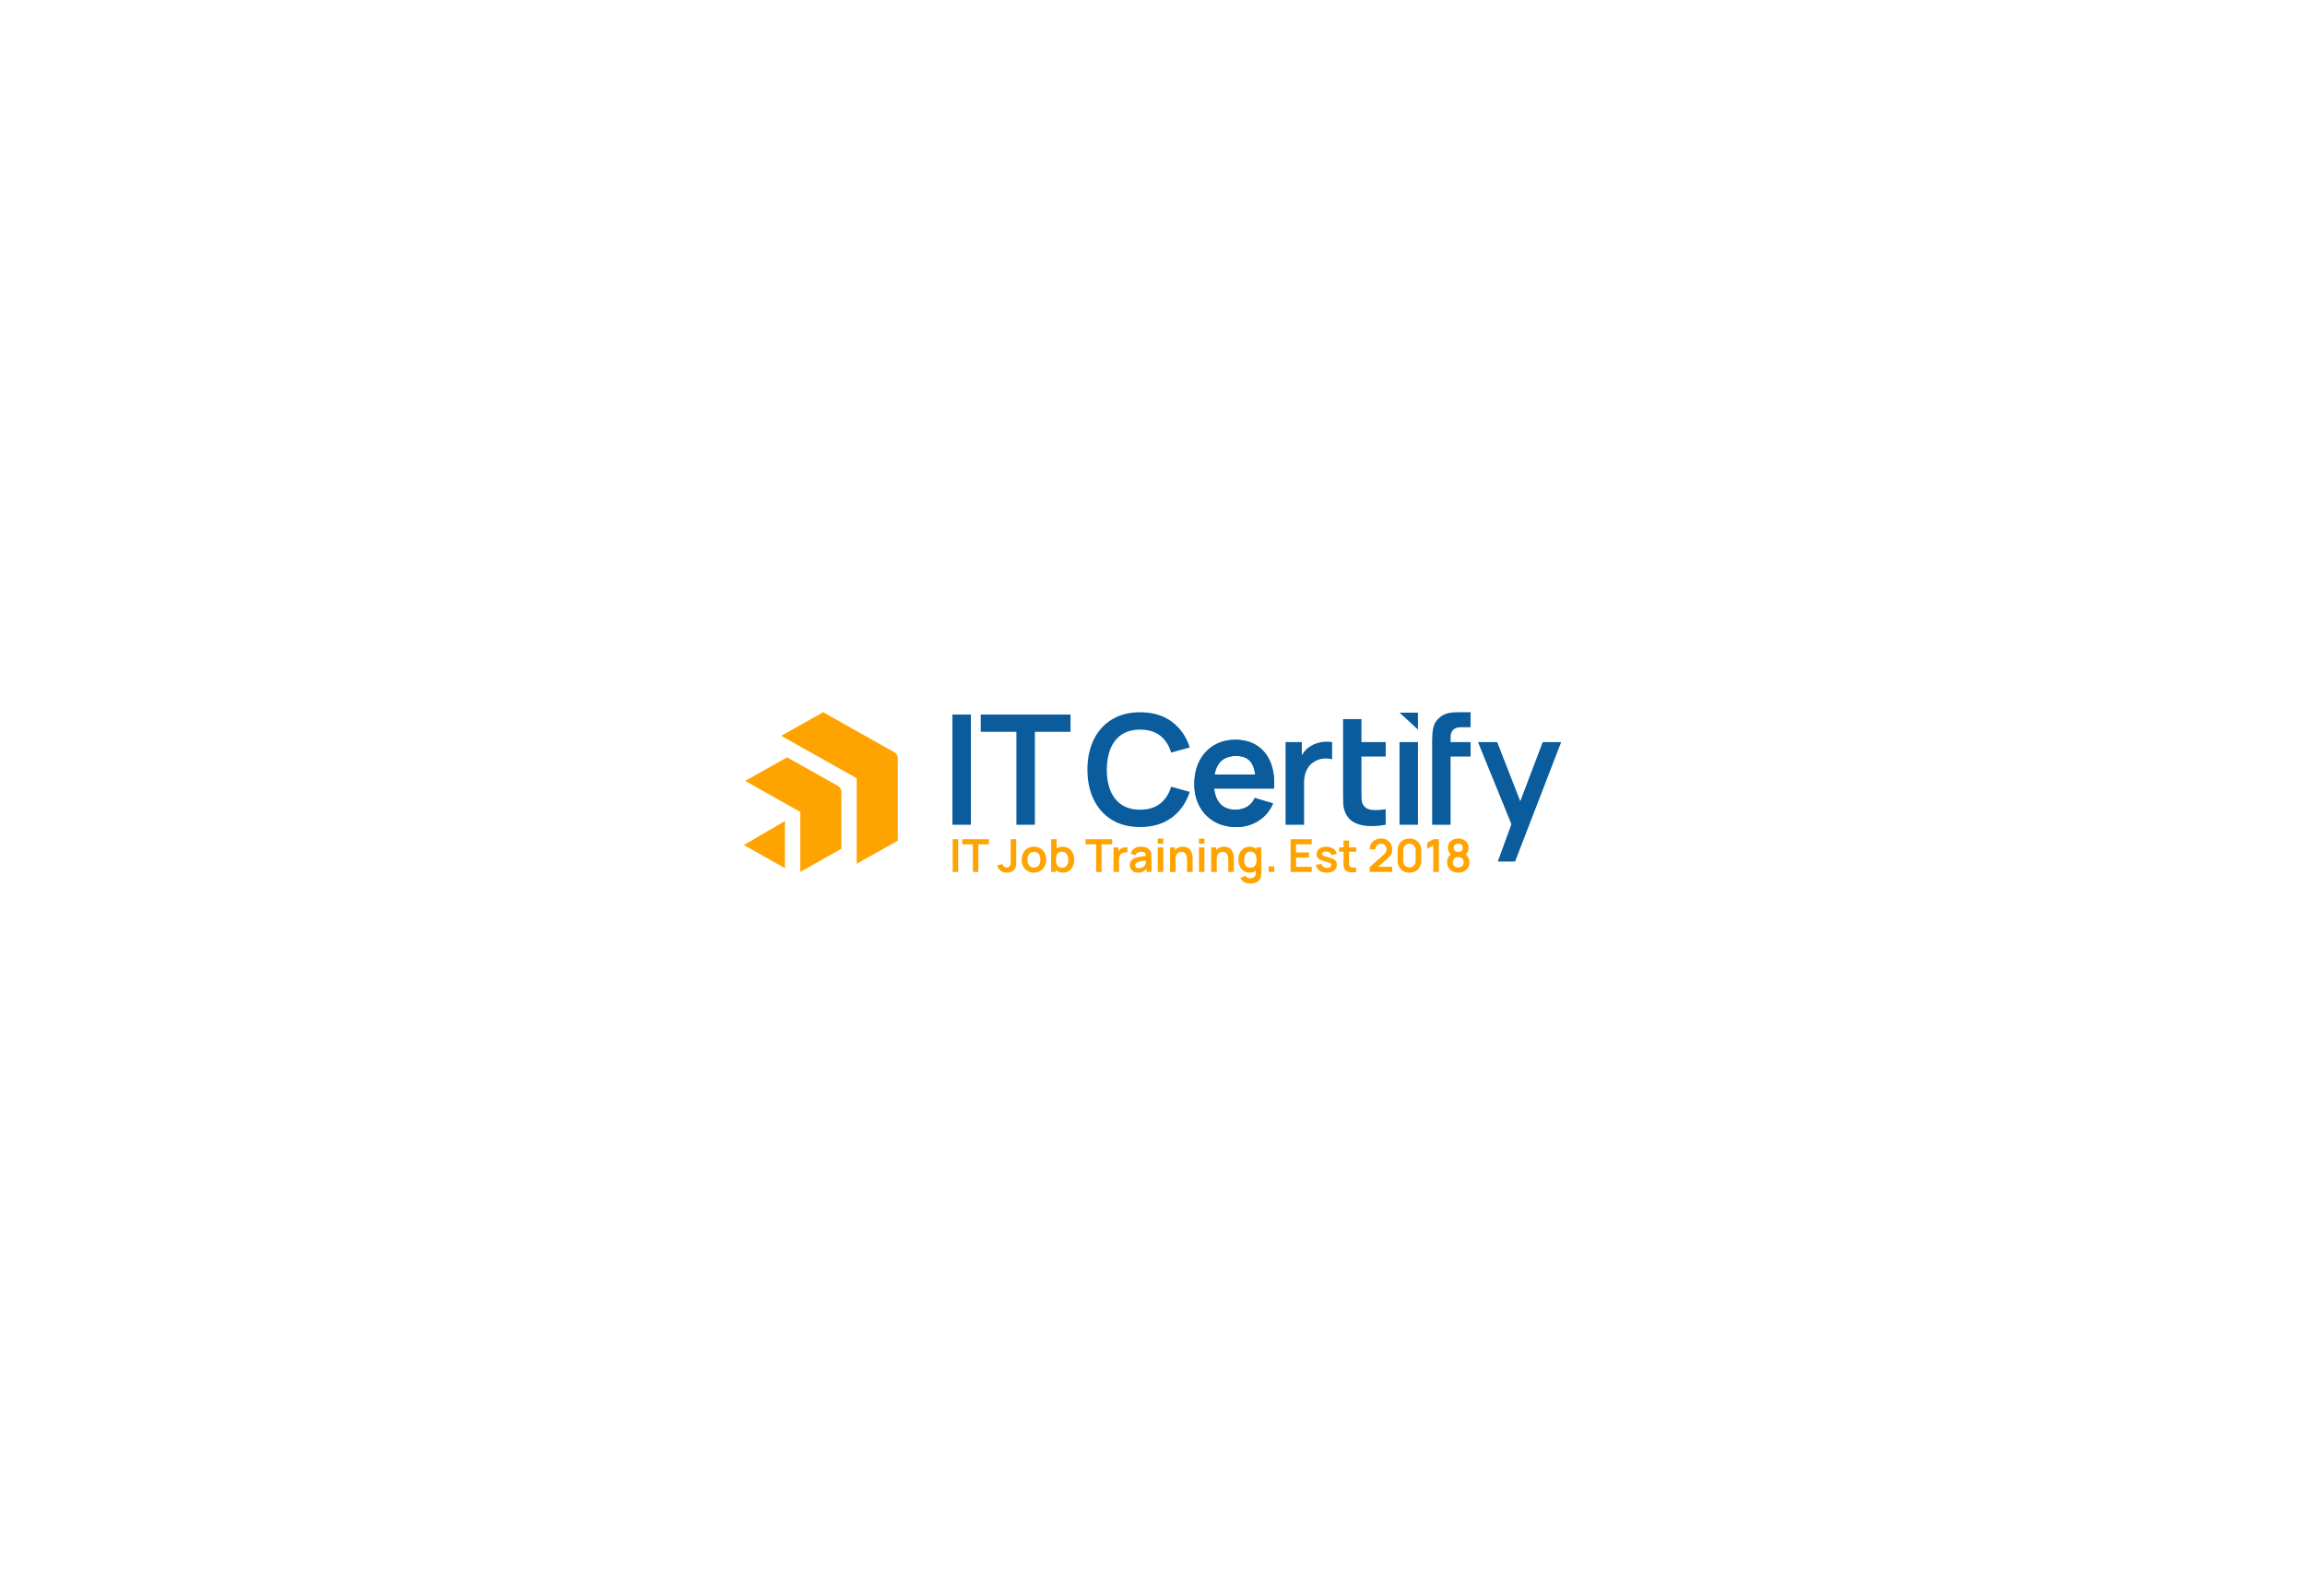
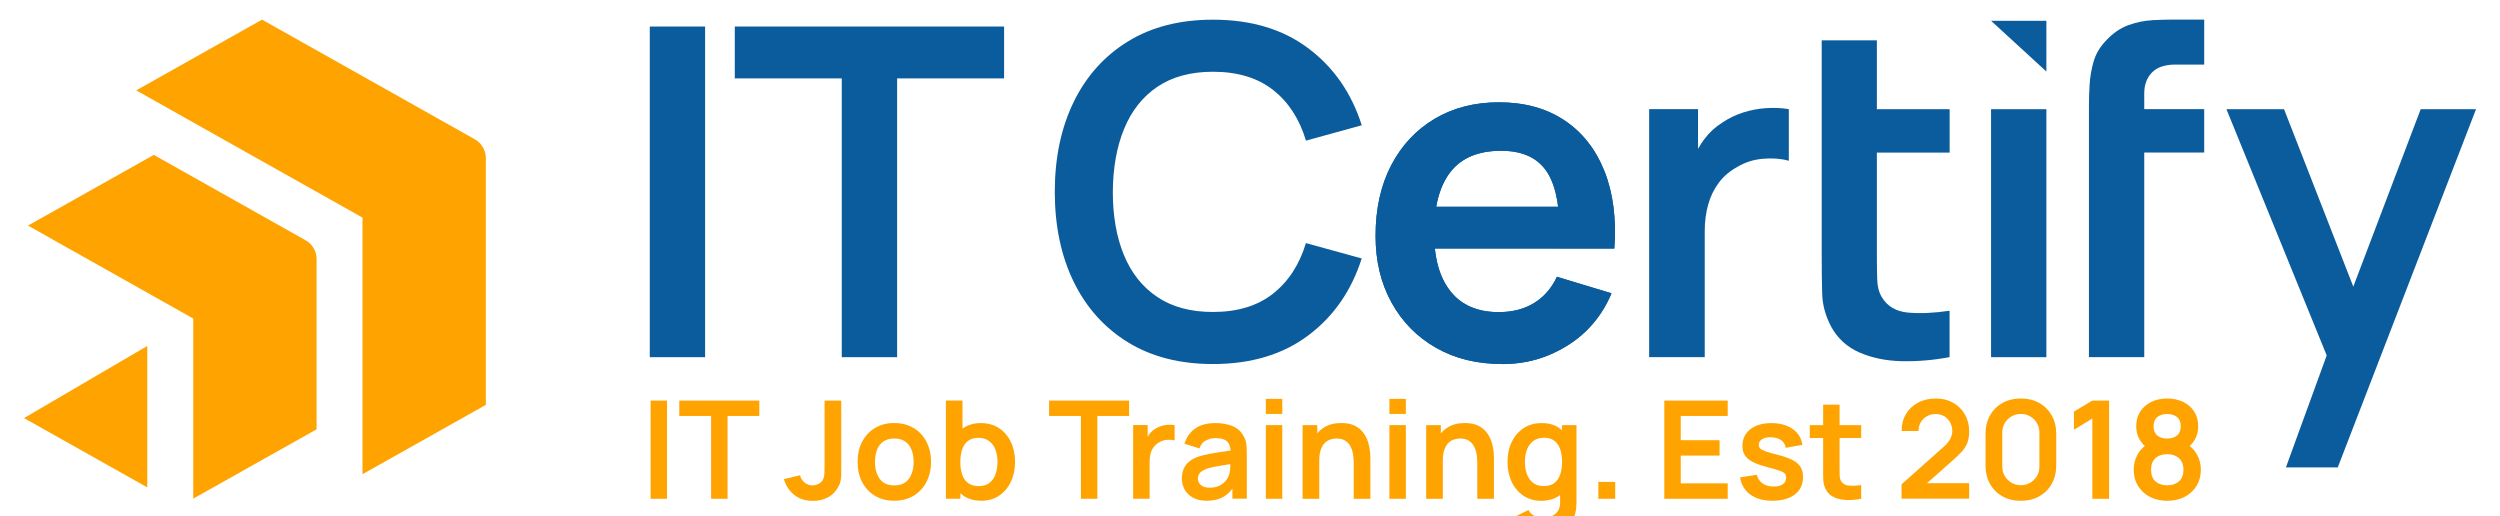
- <svg xmlns="http://www.w3.org/2000/svg" id="_Слой_1" data-name="Слой 1" viewBox="0 0 1300 900">
+ <svg xmlns="http://www.w3.org/2000/svg" id="_Слой_1" data-name="Слой 1" viewBox="415 398 470 97">
  <defs>
    <style>
      .cls-1 {
        fill: #0b5c9d;
      }

      .cls-1, .cls-2 {
        stroke-width: 0px;
      }

      .cls-2 {
        fill: #ffa301;
      }
    </style>
  </defs>
  <g>
    <path class="cls-2" d="M506.34,427.71v46.4l-23.19,13.04v-48.24l-30.1-16.92-12.44-7,23.65-13.3,18.89,10.62,21.12,11.88c.57.32,1.04.76,1.38,1.29.44.65.69,1.42.69,2.23Z" />
    <path class="cls-2" d="M474.52,446.69v32.02l-23.19,13.03v-33.85l-31.07-17.48,23.65-13.29,7.42,4.17,21.12,11.88c.57.32,1.05.76,1.39,1.29.44.65.68,1.42.68,2.23Z" />
    <polygon class="cls-2" points="442.69 463.04 442.69 489.63 419.51 476.6 419.51 476.6 442.69 463.04" />
  </g>
  <g>
    <g>
      <rect class="cls-2" x="537.31" y="473.31" width="3.09" height="18.46" />
      <polygon class="cls-2" points="542.71 476.2 548.69 476.2 548.69 491.77 551.78 491.77 551.78 476.2 557.75 476.2 557.75 473.31 542.71 473.31 542.71 476.2" />
      <path class="cls-2" d="M570.02,485.73c0,.51-.01.95-.03,1.33-.02.38-.09.71-.21.98-.2.43-.5.74-.9.93-.4.19-.78.29-1.14.29-.55,0-1.05-.19-1.5-.56-.45-.38-.73-.82-.82-1.35l-3.05.73c.38,1.25,1.03,2.24,1.97,2.98.94.74,2.11,1.1,3.52,1.1.99,0,1.89-.2,2.71-.61s1.47-1.05,1.97-1.92c.24-.4.4-.79.48-1.17.08-.38.12-.79.13-1.22s0-.93,0-1.51v-12.42h-3.13v12.42Z" />
      <path class="cls-2" d="M586.75,478.47c-1.03-.62-2.25-.94-3.64-.94s-2.56.31-3.59.92c-1.03.62-1.84,1.47-2.42,2.56-.58,1.09-.87,2.37-.87,3.82s.28,2.69.85,3.79c.57,1.1,1.37,1.96,2.4,2.58,1.03.62,2.24.94,3.63.94s2.59-.31,3.63-.93c1.03-.62,1.84-1.48,2.42-2.58.58-1.1.87-2.37.87-3.8s-.29-2.69-.86-3.79c-.57-1.1-1.38-1.96-2.41-2.58ZM585.86,488.03c-.6.82-1.51,1.23-2.74,1.23s-2.09-.4-2.7-1.2c-.61-.8-.92-1.87-.92-3.21,0-.87.13-1.64.38-2.3.26-.66.65-1.18,1.19-1.55.53-.37,1.22-.56,2.05-.56,1.21,0,2.12.4,2.73,1.2.61.8.91,1.87.91,3.21s-.3,2.36-.9,3.18Z" />
      <path class="cls-2" d="M602.79,478.49c-.96-.64-2.1-.95-3.4-.95s-2.42.32-3.31.95c-.05.03-.09.08-.13.11v-5.3h-3.12v18.46h2.73v-1.03c.18.16.36.31.55.45.91.64,2.05.96,3.4.96,1.27,0,2.38-.32,3.33-.96.95-.64,1.68-1.51,2.21-2.62.52-1.1.78-2.35.78-3.73s-.26-2.65-.79-3.75c-.53-1.1-1.28-1.97-2.24-2.6ZM602.17,487.15c-.25.69-.64,1.23-1.16,1.64-.52.4-1.18.6-1.99.6s-1.5-.19-2.01-.57c-.51-.38-.88-.91-1.12-1.6s-.35-1.47-.35-2.37.12-1.7.35-2.38.6-1.21,1.1-1.59c.5-.38,1.14-.57,1.92-.57.83,0,1.51.2,2.05.61.54.41.94.95,1.19,1.64.26.69.38,1.45.38,2.29s-.13,1.61-.38,2.3Z" />
      <polygon class="cls-2" points="612.23 476.2 618.21 476.2 618.21 491.77 621.3 491.77 621.3 476.2 627.27 476.2 627.27 473.31 612.23 473.31 612.23 476.2" />
      <path class="cls-2" d="M634.56,477.86c-.44.03-.86.11-1.28.24-.41.13-.79.31-1.14.54-.4.25-.75.56-1.03.94-.13.17-.25.36-.35.55v-2.22h-2.73v13.85h3.1v-7.04c0-.53.06-1.02.19-1.48.13-.46.33-.87.6-1.22.27-.36.62-.65,1.05-.88.43-.26.91-.41,1.44-.45.53-.04,1.01,0,1.42.12v-2.88c-.41-.07-.83-.09-1.27-.06Z" />
      <path class="cls-2" d="M648.86,480.11c-.45-.91-1.15-1.57-2.08-1.97s-2.02-.6-3.25-.6c-1.63,0-2.93.35-3.89,1.06-.96.71-1.61,1.65-1.96,2.82l2.82.88c.23-.71.64-1.21,1.22-1.5s1.18-.44,1.81-.44c1.03,0,1.77.23,2.21.68.36.38.56.93.62,1.66-.55.08-1.1.16-1.62.24-.88.12-1.69.26-2.44.4-.75.15-1.4.31-1.96.49-.74.25-1.33.57-1.79.95-.46.39-.8.85-1.03,1.38-.22.53-.33,1.14-.33,1.8,0,.76.18,1.46.53,2.09.36.63.88,1.14,1.57,1.52.69.38,1.54.57,2.54.57,1.25,0,2.29-.23,3.12-.7.64-.36,1.22-.88,1.74-1.56v1.87h2.71v-8.5c0-.6-.03-1.15-.08-1.66-.05-.51-.2-1.01-.45-1.49ZM646.01,487.4c-.1.32-.3.65-.6,1.01-.29.36-.69.66-1.19.91-.5.25-1.09.37-1.79.37-.49,0-.9-.08-1.22-.23-.33-.15-.58-.36-.75-.62-.17-.26-.26-.56-.26-.9,0-.3.07-.56.2-.78.13-.22.32-.42.57-.59.25-.17.55-.32.91-.45.37-.12.79-.23,1.27-.33.48-.1,1.05-.2,1.72-.31.42-.07.91-.15,1.44-.23,0,.24-.01.5-.03.8-.02.51-.11.96-.28,1.35Z" />
      <rect class="cls-2" x="652.98" y="477.92" width="3.09" height="13.85" />
      <rect class="cls-2" x="652.98" y="472.99" width="3.09" height="2.83" />
      <path class="cls-2" d="M672.17,481.04c-.19-.6-.48-1.16-.87-1.69-.39-.53-.92-.97-1.59-1.31-.67-.34-1.51-.51-2.54-.51-1.3,0-2.39.28-3.28.85-.48.31-.89.67-1.24,1.09v-1.55h-2.76v13.85h3.13v-7.12c0-.85.09-1.54.28-2.08.19-.54.44-.97.75-1.28s.66-.53,1.05-.66.77-.19,1.17-.19c.74,0,1.32.16,1.75.48.43.32.76.72.97,1.21.22.49.36,1,.42,1.53.06.53.09,1.01.09,1.45v6.67h3.13v-7.73c0-.33-.03-.77-.08-1.3-.06-.53-.18-1.1-.37-1.7Z" />
      <rect class="cls-2" x="676.21" y="477.92" width="3.09" height="13.85" />
      <rect class="cls-2" x="676.21" y="472.99" width="3.09" height="2.83" />
      <path class="cls-2" d="M695.4,481.04c-.19-.6-.48-1.16-.87-1.69s-.92-.97-1.59-1.31c-.67-.34-1.51-.51-2.54-.51-1.3,0-2.39.28-3.28.85-.48.31-.89.67-1.24,1.09v-1.55h-2.76v13.85h3.13v-7.12c0-.85.09-1.54.28-2.08.19-.54.44-.97.75-1.28s.66-.53,1.05-.66.77-.19,1.17-.19c.74,0,1.32.16,1.75.48.43.32.76.72.97,1.21.22.49.36,1,.42,1.53.06.53.09,1.01.09,1.45v6.67h3.13v-7.73c0-.33-.03-.77-.08-1.3-.06-.53-.18-1.1-.37-1.7Z" />
      <path class="cls-2" d="M708.68,478.92c-.17-.15-.34-.3-.52-.43-.89-.64-2-.95-3.31-.95s-2.45.32-3.41.95c-.97.64-1.71,1.51-2.24,2.6-.53,1.1-.79,2.35-.79,3.75s.26,2.63.78,3.73,1.26,1.97,2.21,2.62c.95.64,2.06.96,3.33.96,1.35,0,2.48-.32,3.4-.96.06-.04.11-.09.17-.14v1.33c.02.66-.11,1.21-.39,1.65-.28.44-.67.77-1.17,1-.51.23-1.08.34-1.72.34-.55,0-1.06-.12-1.55-.37-.48-.24-.86-.62-1.12-1.12l-2.85,1.41c.36.63.82,1.17,1.38,1.62.56.45,1.2.79,1.9,1.03s1.44.36,2.21.36c1.04,0,1.99-.14,2.85-.42.86-.28,1.58-.71,2.16-1.29.58-.58.97-1.31,1.18-2.21.07-.31.12-.62.15-.94s.05-.66.05-1.01v-14.51h-2.71v1ZM707.22,488.81c-.51.38-1.18.57-2.01.57s-1.47-.2-1.99-.6c-.52-.4-.91-.95-1.16-1.64-.25-.69-.38-1.45-.38-2.3s.13-1.6.38-2.29c.26-.69.65-1.24,1.19-1.64.54-.41,1.22-.61,2.05-.61s1.43.19,1.92.57c.49.38.86.91,1.1,1.59.24.68.35,1.47.35,2.38s-.12,1.69-.35,2.37c-.24.68-.61,1.22-1.11,1.6Z" />
      <rect class="cls-2" x="715.49" y="488.6" width="3.17" height="3.17" />
      <polygon class="cls-2" points="727.89 491.77 739.81 491.77 739.81 488.87 730.98 488.87 730.98 483.65 738.28 483.65 738.28 480.76 730.98 480.76 730.98 476.2 739.81 476.2 739.81 473.31 727.89 473.31 727.89 491.77" />
      <path class="cls-2" d="M752.08,484.54c-.66-.36-1.55-.69-2.65-.97-1.08-.27-1.89-.5-2.43-.69s-.9-.38-1.08-.56c-.18-.19-.27-.41-.27-.68,0-.47.22-.83.67-1.1s1.03-.37,1.76-.33c.76.04,1.37.24,1.83.58.46.34.72.81.8,1.4l3.15-.56c-.12-.83-.44-1.55-.95-2.17-.51-.61-1.19-1.09-2.02-1.42-.83-.33-1.79-.5-2.87-.5s-2.06.17-2.87.52c-.81.35-1.45.84-1.9,1.48-.45.64-.68,1.39-.68,2.26,0,.69.15,1.28.45,1.77.3.49.79.91,1.48,1.26.68.36,1.61.69,2.77.99,1.04.27,1.82.5,2.32.68.5.18.83.37.98.56s.22.45.22.76c0,.51-.2.92-.61,1.21-.41.3-.98.44-1.72.44-.85,0-1.55-.2-2.1-.59-.56-.39-.92-.93-1.08-1.62l-3.15.49c.23,1.39.88,2.47,1.95,3.24,1.07.77,2.46,1.15,4.17,1.15s3.19-.4,4.2-1.19c1.01-.79,1.52-1.89,1.52-3.28,0-.72-.15-1.33-.44-1.83-.3-.5-.77-.94-1.44-1.3Z" />
      <path class="cls-2" d="M760.83,474.08h-3.08v3.85h-2.51v2.42h2.51v5.77c0,.79,0,1.49.03,2.12.02.62.18,1.24.5,1.83.36.66.88,1.14,1.58,1.44.69.3,1.48.47,2.35.49.88.02,1.77-.05,2.69-.22v-2.59c-.86.13-1.63.16-2.31.1s-1.17-.35-1.47-.86c-.16-.26-.25-.61-.26-1.03-.01-.42-.02-.91-.02-1.46v-5.59h4.06v-2.42h-4.06v-3.85Z" />
      <path class="cls-2" d="M783.77,482.96c.47-.5.83-1.06,1.07-1.65s.36-1.34.36-2.22c0-1.21-.27-2.27-.81-3.2-.54-.93-1.28-1.65-2.22-2.18s-2-.79-3.18-.79c-1.27,0-2.4.25-3.37.76s-1.73,1.21-2.28,2.13c-.55.91-.83,1.99-.83,3.22h3.18c-.02-.56.11-1.09.38-1.58.27-.49.66-.88,1.15-1.17.49-.3,1.06-.44,1.7-.44.61,0,1.14.14,1.61.42.47.28.83.66,1.1,1.15.26.48.4,1.03.4,1.65,0,.45-.12.92-.36,1.41-.24.49-.67,1.01-1.28,1.55l-7.9,7.04v2.69h12.71v-2.91h-7.93l4.73-4.19c.7-.62,1.29-1.18,1.76-1.68Z" />
      <path class="cls-2" d="M798.38,473.76c-1-.56-2.15-.84-3.46-.84s-2.46.28-3.46.84c-1,.56-1.78,1.34-2.34,2.34-.56,1-.84,2.15-.84,3.46v5.95c0,1.31.28,2.46.84,3.46.56,1,1.34,1.78,2.34,2.34,1,.56,2.15.84,3.46.84s2.46-.28,3.46-.84c.99-.56,1.78-1.34,2.34-2.34.56-1,.85-2.15.85-3.46v-5.95c0-1.31-.28-2.46-.85-3.46-.56-1-1.34-1.78-2.34-2.34ZM798.41,485.73c0,.65-.15,1.24-.46,1.76s-.73.94-1.26,1.26-1.12.47-1.77.47-1.24-.16-1.77-.47-.95-.73-1.26-1.26c-.31-.53-.46-1.11-.46-1.76v-6.4c0-.66.15-1.25.46-1.78.31-.53.73-.94,1.26-1.26s1.12-.47,1.77-.47,1.24.16,1.77.47.95.73,1.26,1.26c.31.53.46,1.12.46,1.78v6.4Z" />
      <polygon class="cls-2" points="804.9 475.38 804.9 478.79 808.36 476.68 808.36 491.77 811.51 491.77 811.51 473.31 808.36 473.31 804.9 475.38" />
      <path class="cls-2" d="M828.04,483.48c-.35-.64-.81-1.19-1.38-1.63.43-.42.78-.86,1.04-1.34.37-.7.56-1.49.56-2.37,0-1.06-.25-1.98-.75-2.76-.5-.78-1.19-1.38-2.06-1.81-.88-.43-1.88-.65-3.02-.65s-2.14.22-3.01.65c-.87.43-1.56,1.04-2.06,1.81-.5.78-.75,1.7-.75,2.76,0,.88.19,1.67.58,2.38.27.49.62.93,1.04,1.33-.58.45-1.04.99-1.39,1.63-.47.87-.71,1.82-.71,2.83,0,1.14.27,2.15.81,3.03.54.88,1.28,1.57,2.23,2.07.95.49,2.03.74,3.26.74s2.32-.25,3.28-.74c.95-.5,1.7-1.18,2.24-2.07.54-.88.81-1.89.81-3.03,0-1.02-.24-1.96-.71-2.84ZM820.58,476.4c.47-.38,1.09-.57,1.84-.57s1.38.19,1.85.57c.48.38.71.96.71,1.74s-.24,1.36-.71,1.74c-.47.38-1.09.57-1.85.57s-1.37-.19-1.84-.57c-.47-.38-.71-.96-.71-1.74s.24-1.36.71-1.74ZM824.63,488.5c-.57.5-1.31.74-2.21.74s-1.64-.25-2.19-.74c-.56-.5-.83-1.22-.83-2.18s.28-1.69.83-2.19c.56-.5,1.29-.75,2.19-.75s1.65.25,2.22.75c.56.5.85,1.23.85,2.19s-.28,1.68-.85,2.18Z" />
    </g>
    <g>
      <rect class="cls-1" x="537.16" y="402.99" width="10.4" height="62.16" />
      <polygon class="cls-1" points="603.77 402.99 553.14 402.99 553.14 412.74 573.25 412.74 573.25 465.15 583.66 465.15 583.66 412.74 603.77 412.74 603.77 402.99" />
      <path class="cls-1" d="M709.11,420.62c-3.38-2.26-7.49-3.39-12.32-3.39-4.58,0-8.6,1.04-12.09,3.11-3.48,2.07-6.2,4.99-8.16,8.74-1.96,3.76-2.94,8.18-2.94,13.27,0,4.72,1,8.89,3,12.52,2,3.63,4.78,6.46,8.35,8.5,3.57,2.04,7.71,3.06,12.43,3.06s8.6-1.17,12.32-3.5c3.73-2.33,6.48-5.6,8.27-9.8l-10.27-3.11c-1.01,2.16-2.44,3.81-4.3,4.94-1.86,1.14-4.06,1.71-6.63,1.71-3.97,0-6.99-1.3-9.06-3.89-1.63-2.03-2.6-4.73-2.95-8.07h33.73c.4-5.58-.22-10.43-1.86-14.55-1.64-4.12-4.15-7.3-7.53-9.56ZM685.01,436.87c.48-2.69,1.37-4.89,2.7-6.58,2.07-2.63,5.24-3.95,9.5-3.95,3.77,0,6.53,1.17,8.29,3.5,1.24,1.65,2.05,4.01,2.42,7.04h-22.91Z" />
      <path class="cls-1" d="M747.01,418.33c-1.47.1-2.9.37-4.3.82-1.4.45-2.67,1.06-3.82,1.83-1.35.83-2.51,1.89-3.47,3.17-.44.58-.83,1.19-1.19,1.83v-7.46h-9.19v46.62h10.45v-23.7c0-1.78.22-3.45.65-4.99.43-1.54,1.1-2.91,2.01-4.12.91-1.21,2.08-2.2,3.52-2.98,1.44-.86,3.06-1.37,4.86-1.51,1.8-.14,3.39-.01,4.77.39v-9.71c-1.38-.23-2.81-.29-4.27-.19Z" />
      <path class="cls-1" d="M767.84,405.58h-10.36v40.53c0,2.65.03,5.02.09,7.12.06,2.1.62,4.16,1.68,6.17,1.21,2.22,2.98,3.83,5.31,4.86,2.33,1.02,4.97,1.57,7.92,1.64,2.95.07,5.96-.18,9.04-.76v-8.72c-2.91.43-5.5.55-7.77.35-2.27-.2-3.93-1.17-4.96-2.89-.55-.89-.84-2.04-.88-3.45-.04-1.41-.06-3.05-.06-4.92v-18.82h13.68v-8.16h-13.68v-12.95Z" />
      <rect class="cls-1" x="789.32" y="418.53" width="10.4" height="46.62" />
      <polygon class="cls-1" points="799.72 411.45 799.72 401.91 789.32 401.91 799.72 411.45" />
      <path class="cls-1" d="M819.63,401.8c-1.5.07-3.01.39-4.55.95-1.54.56-2.97,1.58-4.3,3.04-1.07,1.15-1.8,2.43-2.2,3.84-.4,1.41-.65,2.83-.73,4.25-.09,1.42-.13,2.73-.13,3.91v47.35h10.4v-38.46h11.27v-8.16h-11.27v-2.98c0-1.61.48-2.91,1.45-3.91.96-.99,2.44-1.49,4.42-1.49h5.4v-8.46h-5.83c-1.12,0-2.43.04-3.93.11Z" />
      <polygon class="cls-1" points="870.09 418.53 857.42 451.89 844.4 418.53 833.57 418.53 852.42 464.82 844.75 485.87 854.5 485.87 880.49 418.53 870.09 418.53" />
      <g>
        <path class="cls-1" d="M643.04,466.44c-6.22,0-11.54-1.36-15.97-4.08-4.43-2.72-7.83-6.51-10.21-11.37-2.37-4.86-3.56-10.5-3.56-16.92s1.19-12.06,3.56-16.92c2.37-4.86,5.78-8.65,10.21-11.37,4.43-2.72,9.76-4.08,15.97-4.08,7.17,0,13.14,1.79,17.91,5.37,4.78,3.58,8.13,8.41,10.06,14.48l-10.49,2.89c-1.21-4.06-3.27-7.23-6.17-9.52-2.91-2.29-6.68-3.43-11.31-3.43-4.17,0-7.65.94-10.43,2.81-2.78,1.87-4.86,4.5-6.26,7.88-1.4,3.38-2.11,7.35-2.14,11.89,0,4.55.7,8.51,2.09,11.89,1.4,3.38,3.49,6.01,6.28,7.88,2.79,1.87,6.27,2.81,10.45,2.81,4.63,0,8.4-1.15,11.31-3.45,2.91-2.3,4.96-5.47,6.17-9.5l10.49,2.89c-1.93,6.07-5.28,10.9-10.06,14.48-4.78,3.58-10.75,5.37-17.91,5.37Z" />
        <path class="cls-1" d="M697.39,466.44c-4.72,0-8.86-1.02-12.43-3.06-3.57-2.04-6.35-4.88-8.35-8.5-2-3.63-3-7.8-3-12.52,0-5.09.98-9.52,2.93-13.27s4.68-6.67,8.16-8.74c3.48-2.07,7.51-3.11,12.09-3.11,4.83,0,8.94,1.13,12.32,3.39,3.38,2.26,5.89,5.45,7.53,9.56s2.26,8.96,1.86,14.55h-10.32v-3.8c-.03-5.06-.92-8.76-2.68-11.09-1.76-2.33-4.52-3.5-8.29-3.5-4.26,0-7.43,1.32-9.5,3.95-2.07,2.63-3.11,6.48-3.11,11.55,0,4.72,1.04,8.38,3.11,10.96,2.07,2.59,5.09,3.88,9.06,3.88,2.56,0,4.77-.57,6.63-1.7,1.86-1.14,3.29-2.78,4.3-4.94l10.27,3.11c-1.78,4.2-4.54,7.47-8.27,9.8-3.73,2.33-7.83,3.5-12.32,3.5ZM681.33,444.73v-7.86h32.07v7.86h-32.07Z" />
      </g>
    </g>
  </g>
</svg>
